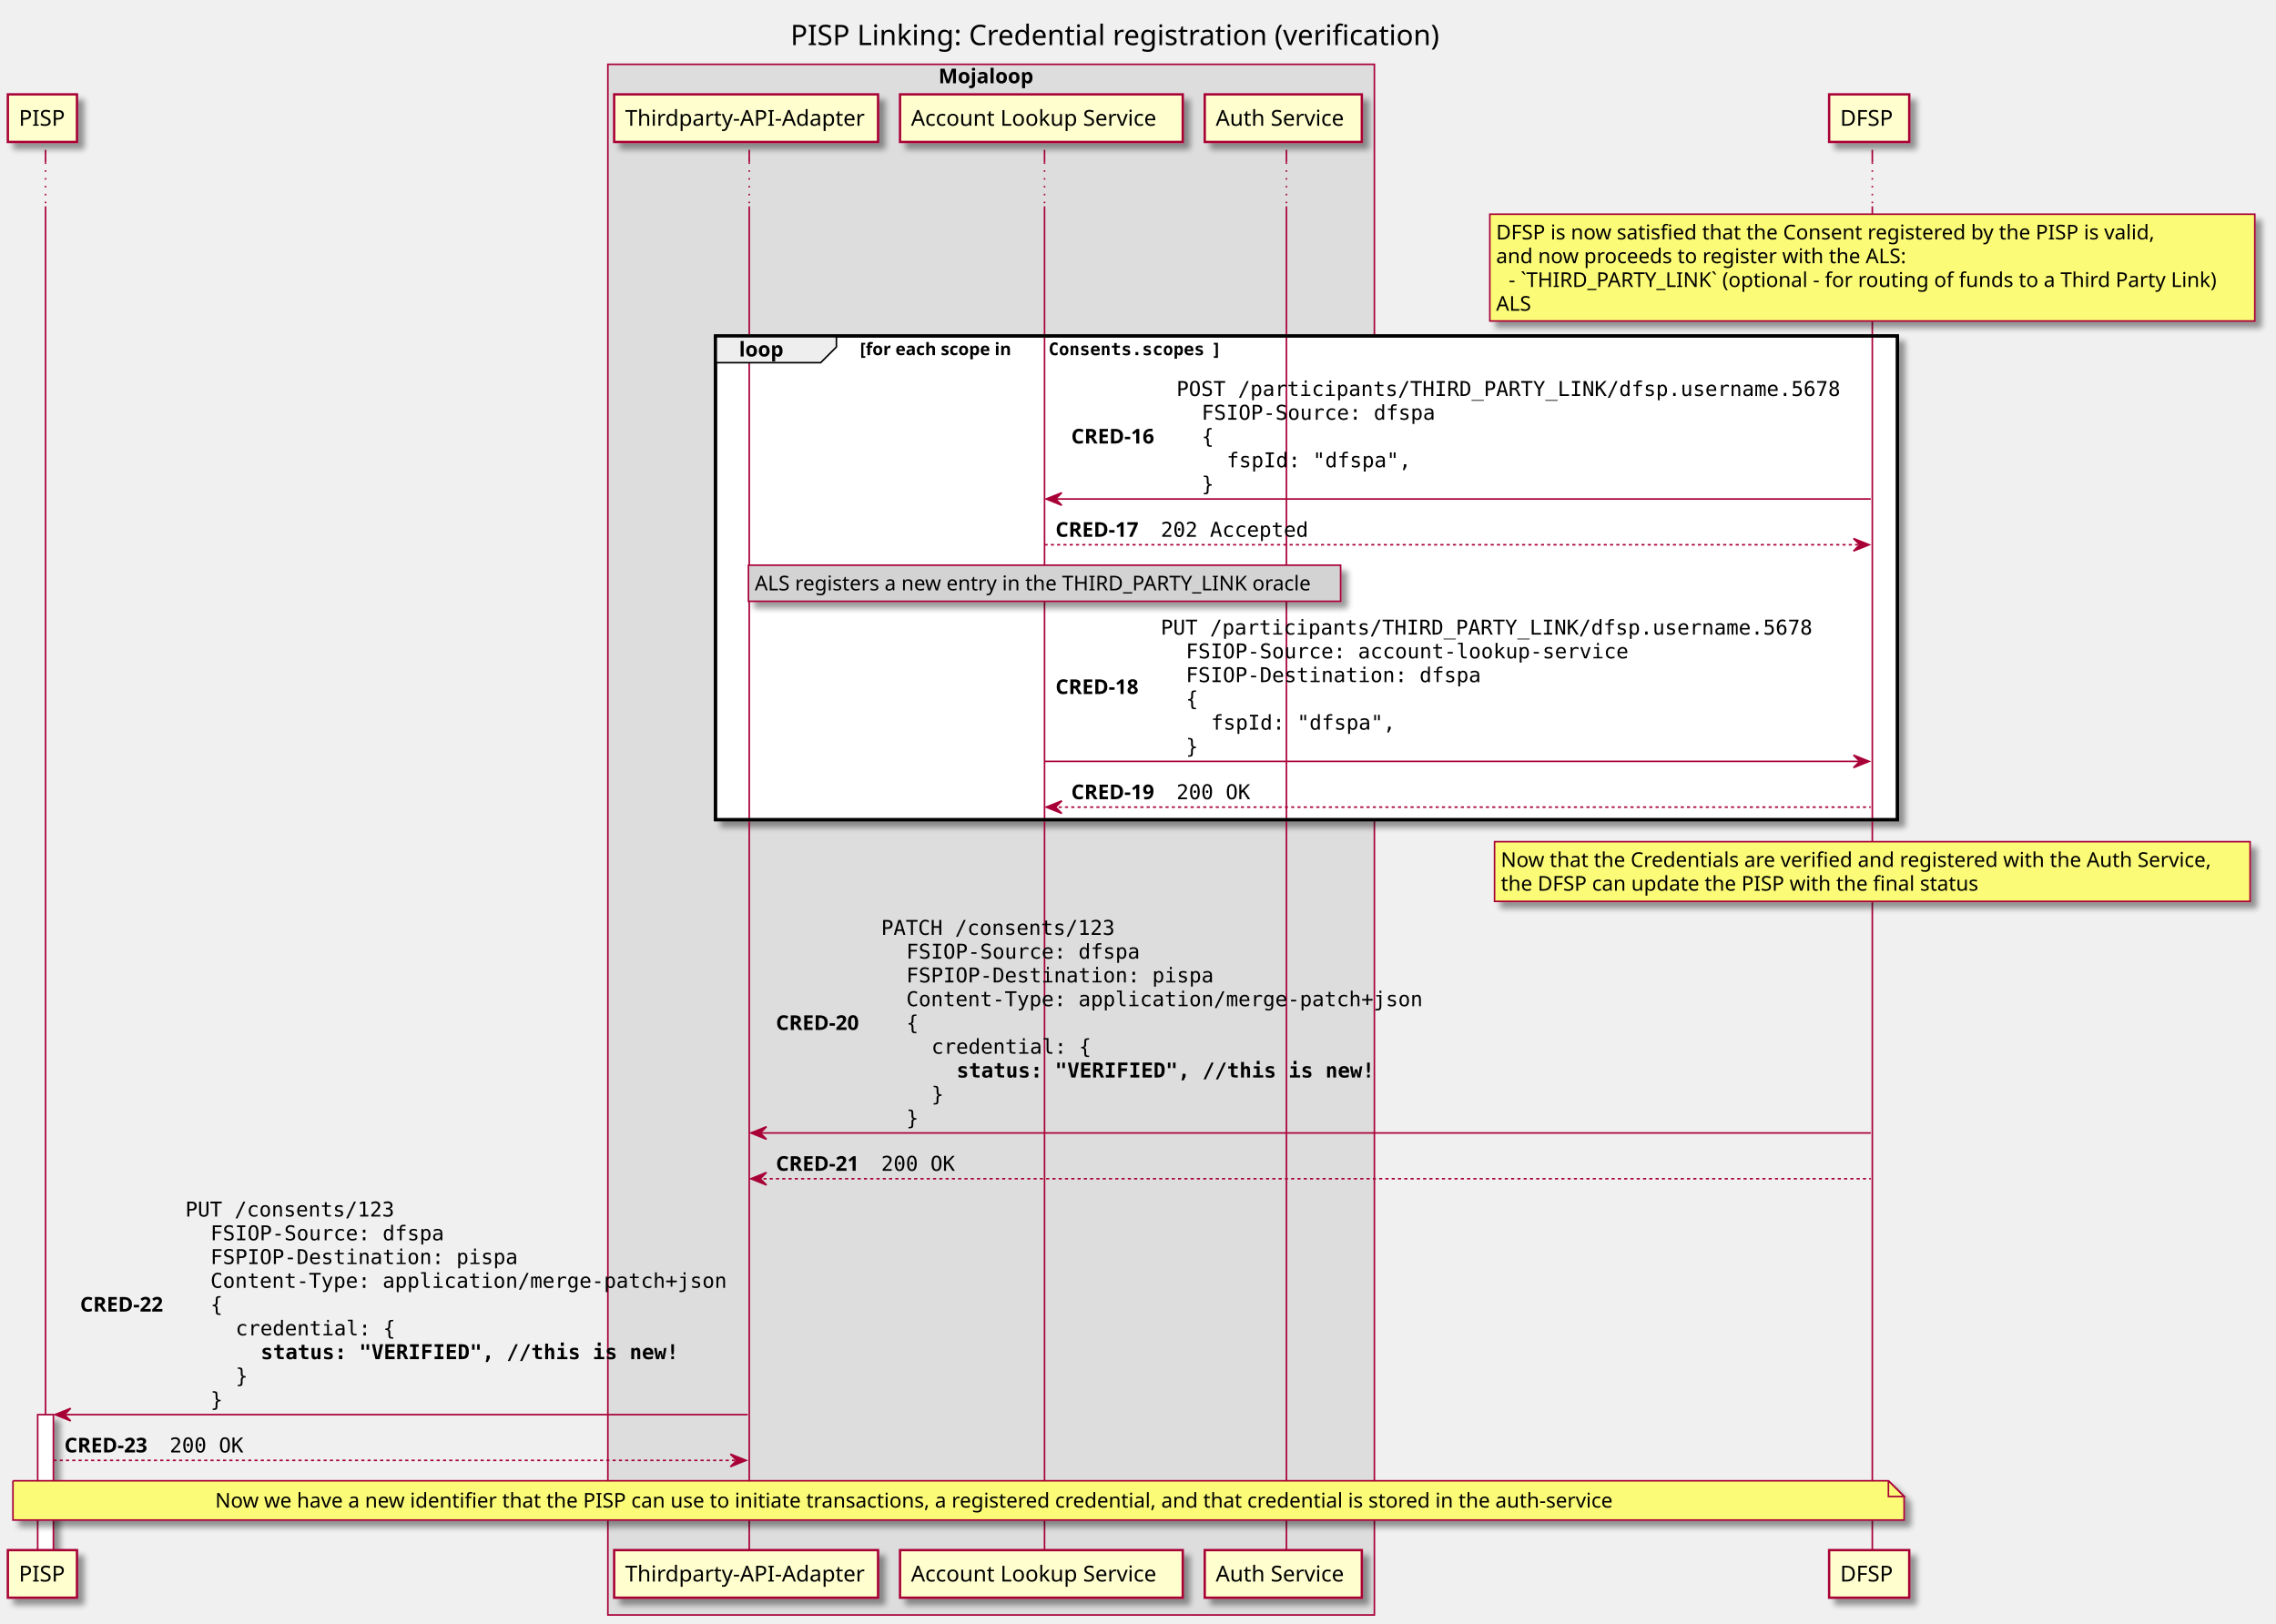
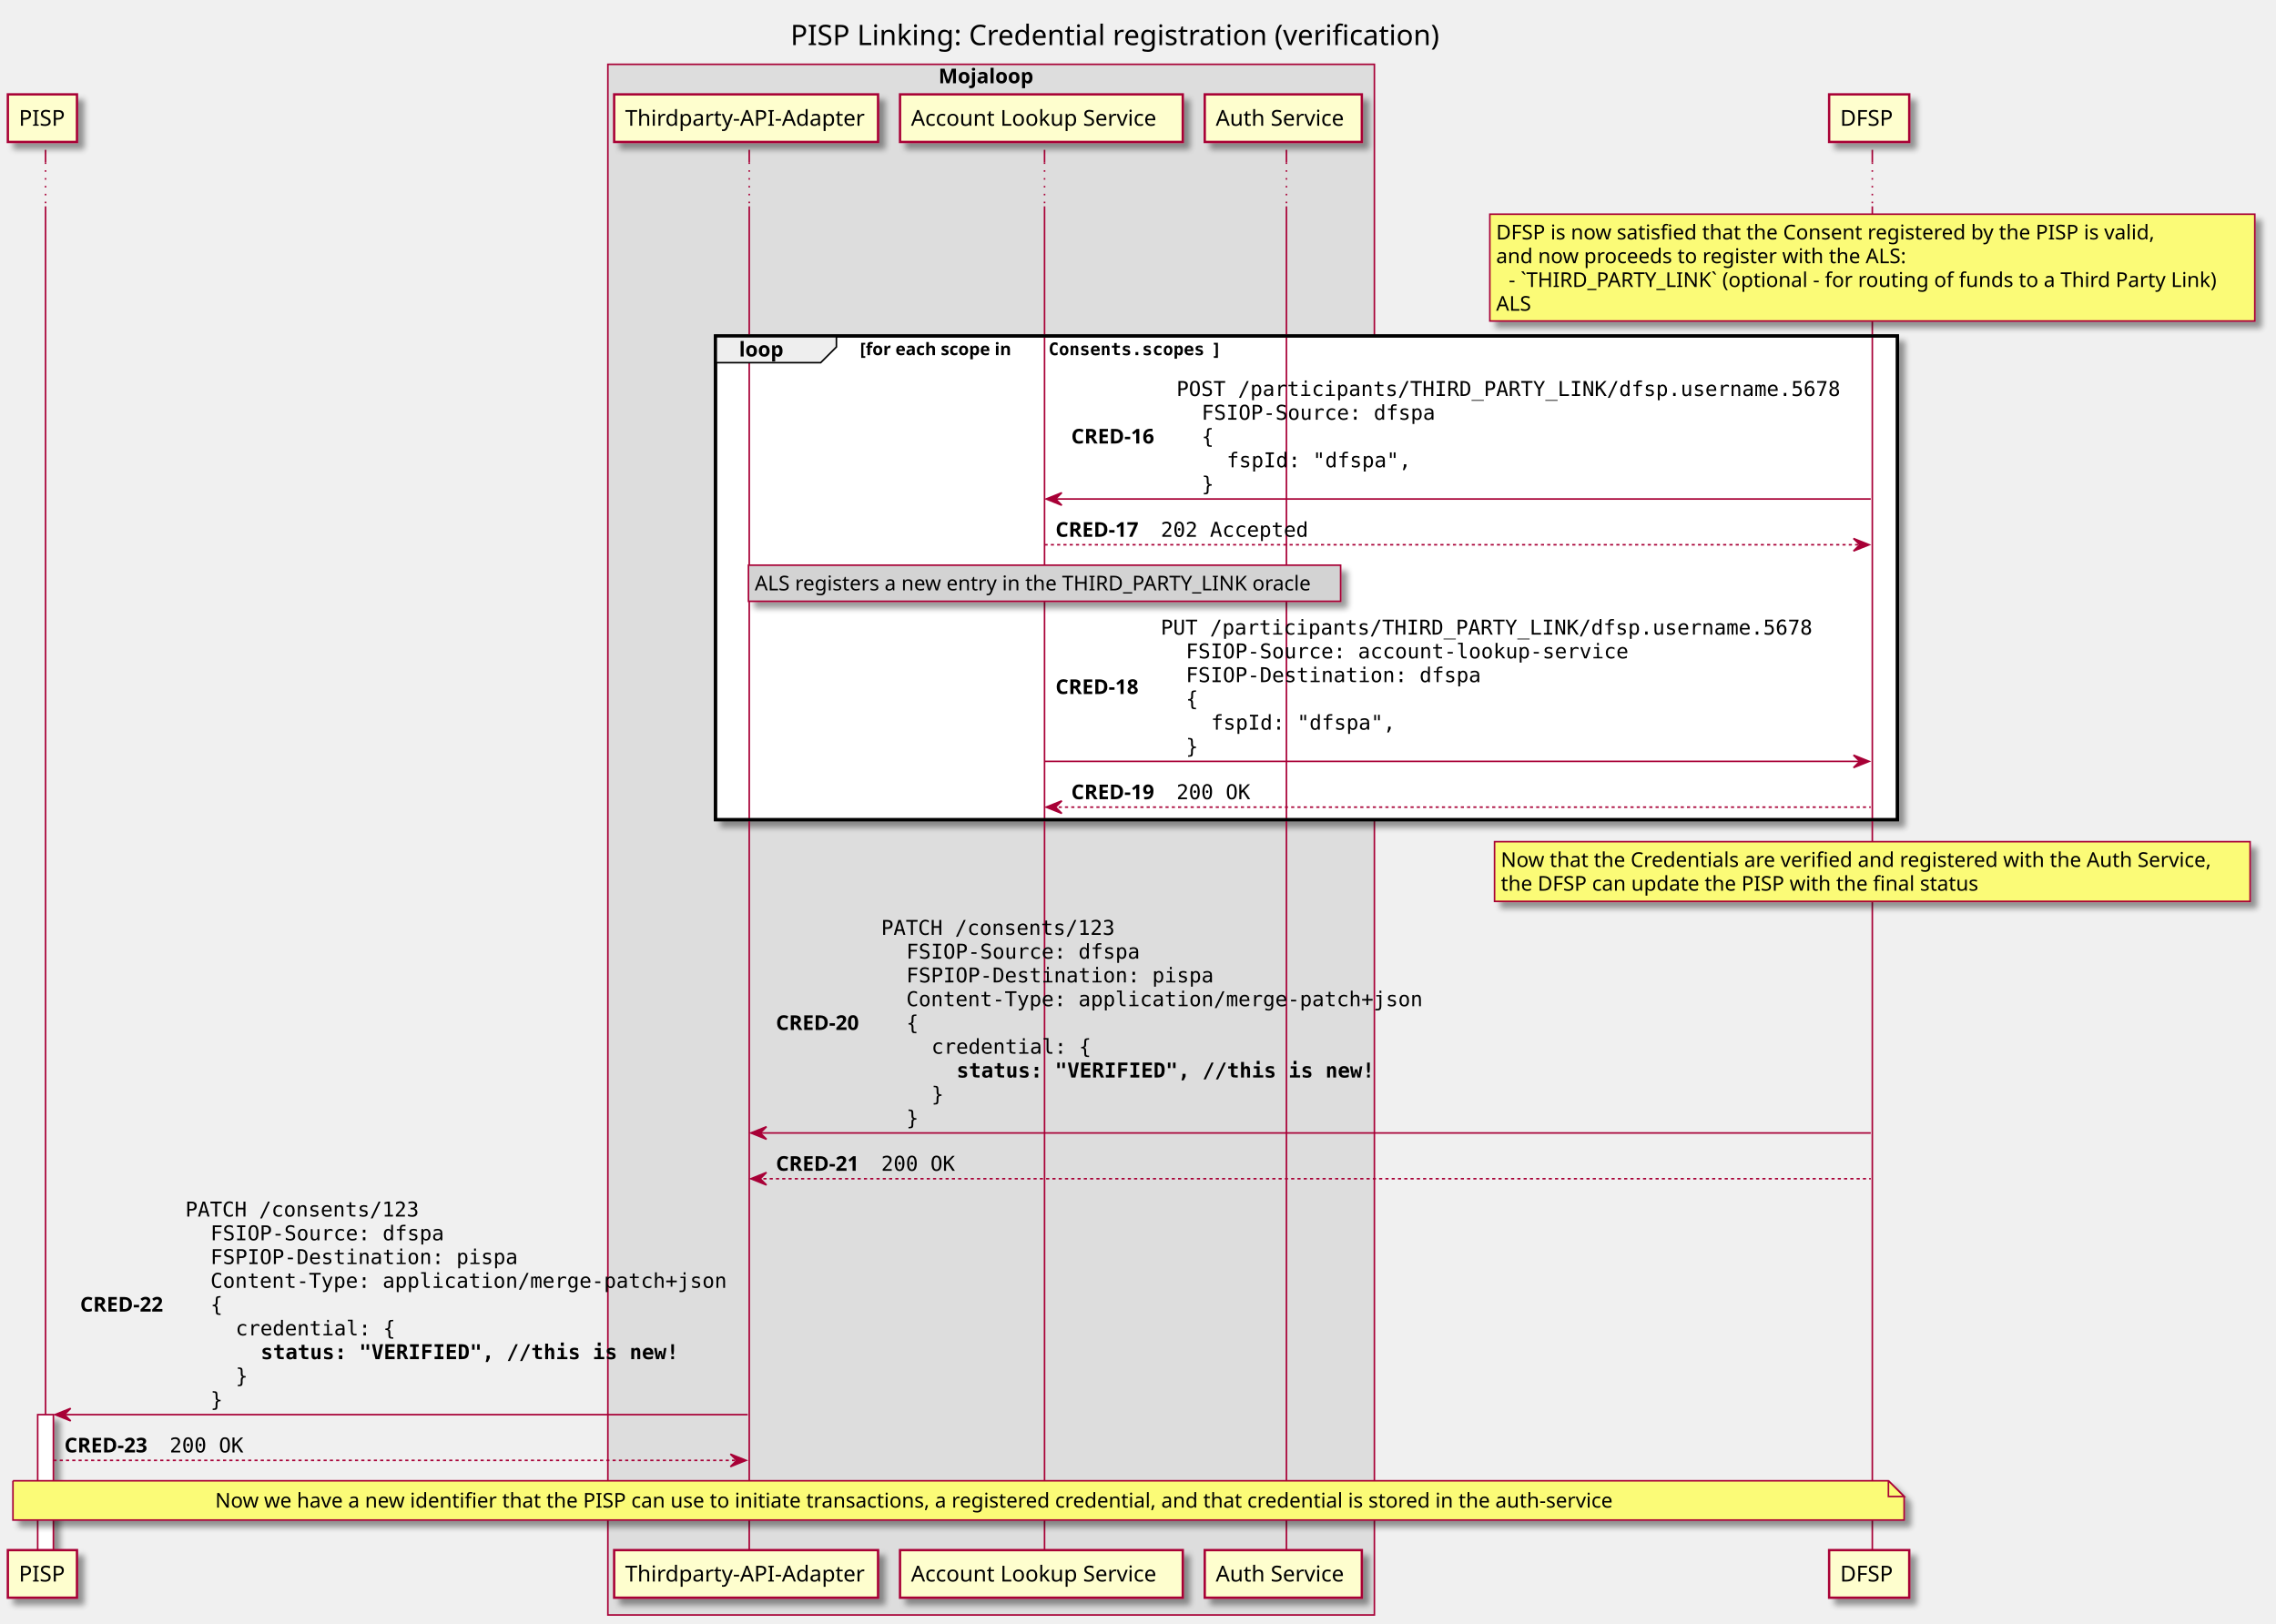
<svg xmlns="http://www.w3.org/2000/svg" height="1034" preserveAspectRatio="none" style="width:1449px;height:1034px" width="1449">
  <defs>
    <filter height="300%" id="a" width="300%" x="-1" y="-1">
      <feGaussianBlur result="blurOut" stdDeviation="2" />
      <feColorMatrix in="blurOut" result="blurOut2" values="0 0 0 0 0 0 0 0 0 0 0 0 0 0 0 0 0 0 .4 0" />
      <feOffset dx="4" dy="4" in="blurOut2" result="blurOut3" />
      <feBlend in="SourceGraphic" in2="blurOut3" />
    </filter>
  </defs>
  <path fill="#DDD" stroke="#a80036" d="M387 40.953h488v987.305H387z" />
  <text font-family="sans-serif" font-size="13" font-weight="bold" lengthAdjust="spacingAndGlyphs" textLength="67" x="597.5" y="53.02">
    Mojaloop
  </text>
  <text font-family="sans-serif" font-size="18" lengthAdjust="spacingAndGlyphs" textLength="439" x="503.25" y="28.708">
    PISP Linking: Credential registration (verification)
  </text>
  <path fill="#FFF" filter="url(#a)" stroke="#000" stroke-width="2" d="M455.5 213.914H1208v307.992H455.5z" />
  <path stroke="#a80036" d="M29 95.383v8" />
  <path stroke="#a80036" stroke-dasharray="1,4" d="M29 103.383v28" />
  <path stroke="#a80036" d="M29 131.383v855.578" />
  <path fill="#FFF" filter="url(#a)" stroke="#a80036" d="M24 900.695h10v86.266H24z" />
  <path stroke="#a80036" d="M477 95.383v8" />
  <path stroke="#a80036" stroke-dasharray="1,4" d="M477 103.383v28" />
  <path stroke="#a80036" d="M477 131.383v855.578M665 95.383v8" />
  <path stroke="#a80036" stroke-dasharray="1,4" d="M665 103.383v28" />
  <path stroke="#a80036" d="M665 131.383v855.578M819 95.383v8" />
  <path stroke="#a80036" stroke-dasharray="1,4" d="M819 103.383v28" />
  <path stroke="#a80036" d="M819 131.383v855.578M1192 95.383v8" />
  <path stroke="#a80036" stroke-dasharray="1,4" d="M1192 103.383v28" />
  <path stroke="#a80036" d="M1192 131.383v855.578" />
  <path fill="#FEFECE" filter="url(#a)" stroke="#a80036" stroke-width="1.5" d="M5 60.086h44v30.297H5z" />
  <text font-family="sans-serif" font-size="14" lengthAdjust="spacingAndGlyphs" textLength="30" x="12" y="80.081">
    PISP
  </text>
  <path fill="#FEFECE" filter="url(#a)" stroke="#a80036" stroke-width="1.5" d="M391 60.086h168v30.297H391z" />
  <text font-family="sans-serif" font-size="14" lengthAdjust="spacingAndGlyphs" textLength="154" x="398" y="80.081">
    Thirdparty-API-Adapter
  </text>
  <path fill="#FEFECE" filter="url(#a)" stroke="#a80036" stroke-width="1.5" d="M573 60.086h180v30.297H573z" />
  <text font-family="sans-serif" font-size="14" lengthAdjust="spacingAndGlyphs" textLength="166" x="580" y="80.081">
    Account Lookup Service
  </text>
  <path fill="#FEFECE" filter="url(#a)" stroke="#a80036" stroke-width="1.5" d="M767 60.086h100v30.297H767z" />
  <text font-family="sans-serif" font-size="14" lengthAdjust="spacingAndGlyphs" textLength="86" x="774" y="80.081">
    Auth Service
  </text>
  <path fill="#FEFECE" filter="url(#a)" stroke="#a80036" stroke-width="1.5" d="M1164.5 60.086h51v30.297h-51z" />
  <text font-family="sans-serif" font-size="14" lengthAdjust="spacingAndGlyphs" textLength="37" x="1171.5" y="80.081">
    DFSP
  </text>
  <path fill="#FEFECE" filter="url(#a)" stroke="#a80036" stroke-width="1.5" d="M5 986.961h44v30.297H5z" />
  <text font-family="sans-serif" font-size="14" lengthAdjust="spacingAndGlyphs" textLength="30" x="12" y="1006.956">
    PISP
  </text>
  <path fill="#FEFECE" filter="url(#a)" stroke="#a80036" stroke-width="1.5" d="M391 986.961h168v30.297H391z" />
  <text font-family="sans-serif" font-size="14" lengthAdjust="spacingAndGlyphs" textLength="154" x="398" y="1006.956">
    Thirdparty-API-Adapter
  </text>
  <path fill="#FEFECE" filter="url(#a)" stroke="#a80036" stroke-width="1.5" d="M573 986.961h180v30.297H573z" />
  <text font-family="sans-serif" font-size="14" lengthAdjust="spacingAndGlyphs" textLength="166" x="580" y="1006.956">
    Account Lookup Service
  </text>
  <path fill="#FEFECE" filter="url(#a)" stroke="#a80036" stroke-width="1.5" d="M767 986.961h100v30.297H767z" />
  <text font-family="sans-serif" font-size="14" lengthAdjust="spacingAndGlyphs" textLength="86" x="774" y="1006.956">
    Auth Service
  </text>
  <path fill="#FEFECE" filter="url(#a)" stroke="#a80036" stroke-width="1.5" d="M1164.5 986.961h51v30.297h-51z" />
  <text font-family="sans-serif" font-size="14" lengthAdjust="spacingAndGlyphs" textLength="37" x="1171.5" y="1006.956">
    DFSP
  </text>
  <path fill="#FBFB77" filter="url(#a)" stroke="#a80036" d="M948.5 136.383h487v68h-487z" />
  <text font-family="sans-serif" font-size="13" lengthAdjust="spacingAndGlyphs" textLength="442" x="952.5" y="152.45">
    DFSP is now satisfied that the Consent registered by the PISP is valid,
  </text>
  <text font-family="sans-serif" font-size="13" lengthAdjust="spacingAndGlyphs" textLength="273" x="952.5" y="167.583">
    and now proceeds to register with the ALS:
  </text>
  <text font-family="sans-serif" font-size="13" lengthAdjust="spacingAndGlyphs" textLength="471" x="960.5" y="182.715">
    - `THIRD_PARTY_LINK` (optional - for routing of funds to a Third Party Link)
  </text>
  <text font-family="sans-serif" font-size="13" lengthAdjust="spacingAndGlyphs" textLength="25" x="952.5" y="197.848">
    ALS
  </text>
  <path d="M455.5 213.914h77v7l-10 10h-67v-17" fill="#EEE" stroke="#000" />
  <path fill="none" stroke="#000" stroke-width="2" d="M455.5 213.914H1208v307.992H455.5z" />
  <text font-family="sans-serif" font-size="13" font-weight="bold" lengthAdjust="spacingAndGlyphs" textLength="32" x="470.5" y="226.981">
    loop
  </text>
  <text font-family="sans-serif" font-size="11" font-weight="bold" lengthAdjust="spacingAndGlyphs" textLength="116" x="547.5" y="226.125">
    [for each scope in
  </text>
  <text font-family="monospace" font-size="11" font-weight="bold" lengthAdjust="spacingAndGlyphs" textLength="105" x="667.5" y="226.125">
    Consents.scopes
  </text>
  <text font-family="sans-serif" font-size="11" font-weight="bold" lengthAdjust="spacingAndGlyphs" textLength="5" x="772.5" y="226.125">
    ]
  </text>
  <path fill="#A80036" stroke="#a80036" d="M676 313.71l-10 4 10 4-4-4z" />
  <path stroke="#a80036" d="M670 317.711h521" />
  <text font-family="sans-serif" font-size="13" font-weight="bold" lengthAdjust="spacingAndGlyphs" textLength="63" x="682" y="282.379">
    CRED-16
  </text>
  <text font-family="monospace" font-size="13" lengthAdjust="spacingAndGlyphs" textLength="432" x="749" y="252.114">
    POST /participants/THIRD_PARTY_LINK/dfsp.username.5678
  </text>
  <text font-family="monospace" font-size="13" lengthAdjust="spacingAndGlyphs" textLength="152" x="765" y="267.247">
    FSIOP-Source: dfspa
  </text>
  <text font-family="monospace" font-size="13" lengthAdjust="spacingAndGlyphs" textLength="8" x="765" y="282.379">
    {
  </text>
  <text font-family="monospace" font-size="13" lengthAdjust="spacingAndGlyphs" textLength="120" x="781" y="297.512">
    fspId: "dfspa",
  </text>
  <text font-family="monospace" font-size="13" lengthAdjust="spacingAndGlyphs" textLength="8" x="765" y="312.645">
    }
  </text>
  <path fill="#A80036" stroke="#a80036" d="M1180 342.844l10 4-10 4 4-4z" />
  <path stroke="#a80036" stroke-dasharray="2,2" d="M665 346.844h521" />
  <text font-family="sans-serif" font-size="13" font-weight="bold" lengthAdjust="spacingAndGlyphs" textLength="63" x="672" y="341.778">
    CRED-17
  </text>
  <text font-family="monospace" font-size="13" lengthAdjust="spacingAndGlyphs" textLength="96" x="739" y="341.778">
    202 Accepted
  </text>
  <path fill="#D3D3D3" filter="url(#a)" stroke="#a80036" d="M476.5 359.844h377v23h-377z" />
  <text font-family="sans-serif" font-size="13" lengthAdjust="spacingAndGlyphs" textLength="369" x="480.5" y="375.911">
    ALS registers a new entry in the THIRD_PARTY_LINK oracle
  </text>
  <path fill="#A80036" stroke="#a80036" d="M1180 480.773l10 4-10 4 4-4z" />
  <path stroke="#a80036" d="M665 484.773h521" />
  <text font-family="sans-serif" font-size="13" font-weight="bold" lengthAdjust="spacingAndGlyphs" textLength="63" x="672" y="441.875">
    CRED-18
  </text>
  <text font-family="monospace" font-size="13" lengthAdjust="spacingAndGlyphs" textLength="424" x="739" y="404.043">
    PUT /participants/THIRD_PARTY_LINK/dfsp.username.5678
  </text>
  <text font-family="monospace" font-size="13" lengthAdjust="spacingAndGlyphs" textLength="288" x="755" y="419.176">
    FSIOP-Source: account-lookup-service
  </text>
  <text font-family="monospace" font-size="13" lengthAdjust="spacingAndGlyphs" textLength="192" x="755" y="434.309">
    FSIOP-Destination: dfspa
  </text>
  <text font-family="monospace" font-size="13" lengthAdjust="spacingAndGlyphs" textLength="8" x="755" y="449.442">
    {
  </text>
  <text font-family="monospace" font-size="13" lengthAdjust="spacingAndGlyphs" textLength="120" x="771" y="464.575">
    fspId: "dfspa",
  </text>
  <text font-family="monospace" font-size="13" lengthAdjust="spacingAndGlyphs" textLength="8" x="755" y="479.707">
    }
  </text>
  <path fill="#A80036" stroke="#a80036" d="M676 509.906l-10 4 10 4-4-4z" />
  <path stroke="#a80036" stroke-dasharray="2,2" d="M670 513.906h521" />
  <text font-family="sans-serif" font-size="13" font-weight="bold" lengthAdjust="spacingAndGlyphs" textLength="63" x="682" y="508.84">
    CRED-19
  </text>
  <text font-family="monospace" font-size="13" lengthAdjust="spacingAndGlyphs" textLength="48" x="749" y="508.84">
    200 OK
  </text>
  <path fill="#FBFB77" filter="url(#a)" stroke="#a80036" d="M951.5 535.906h481v38h-481z" />
  <text font-family="sans-serif" font-size="13" lengthAdjust="spacingAndGlyphs" textLength="473" x="955.5" y="551.973">
    Now that the Credentials are verified and registered with the Auth Service,
  </text>
  <text font-family="sans-serif" font-size="13" lengthAdjust="spacingAndGlyphs" textLength="320" x="955.5" y="567.106">
    the DFSP can update the PISP with the final status
  </text>
  <path fill="#A80036" stroke="#a80036" d="M488 717.367l-10 4 10 4-4-4z" />
  <path stroke="#a80036" d="M482 721.367h709" />
  <text font-family="sans-serif" font-size="13" font-weight="bold" lengthAdjust="spacingAndGlyphs" textLength="63" x="494" y="655.77">
    CRED-20
  </text>
  <text font-family="monospace" font-size="13" lengthAdjust="spacingAndGlyphs" textLength="152" x="561" y="595.239">
    PATCH /consents/123
  </text>
  <text font-family="monospace" font-size="13" lengthAdjust="spacingAndGlyphs" textLength="152" x="577" y="610.372">
    FSIOP-Source: dfspa
  </text>
  <text font-family="monospace" font-size="13" lengthAdjust="spacingAndGlyphs" textLength="200" x="577" y="625.504">
    FSPIOP-Destination: pispa
  </text>
  <text font-family="monospace" font-size="13" lengthAdjust="spacingAndGlyphs" textLength="336" x="577" y="640.637">
    Content-Type: application/merge-patch+json
  </text>
  <text font-family="monospace" font-size="13" lengthAdjust="spacingAndGlyphs" textLength="8" x="577" y="655.77">
    {
  </text>
  <text font-family="monospace" font-size="13" lengthAdjust="spacingAndGlyphs" textLength="104" x="593" y="670.903">
    credential: {
  </text>
  <text font-family="monospace" font-size="13" font-weight="bold" lengthAdjust="spacingAndGlyphs" textLength="272" x="609" y="686.036">
    status: "VERIFIED", //this is new!
  </text>
  <text font-family="monospace" font-size="13" lengthAdjust="spacingAndGlyphs" textLength="8" x="593" y="701.168">
    }
  </text>
  <text font-family="monospace" font-size="13" lengthAdjust="spacingAndGlyphs" textLength="8" x="577" y="716.301">
    }
  </text>
  <path fill="#A80036" stroke="#a80036" d="M488 746.5l-10 4 10 4-4-4z" />
  <path stroke="#a80036" stroke-dasharray="2,2" d="M482 750.5h709" />
  <text font-family="sans-serif" font-size="13" font-weight="bold" lengthAdjust="spacingAndGlyphs" textLength="63" x="494" y="745.434">
    CRED-21
  </text>
  <text font-family="monospace" font-size="13" lengthAdjust="spacingAndGlyphs" textLength="48" x="561" y="745.434">
    200 OK
  </text>
  <path fill="#A80036" stroke="#a80036" d="M45 896.695l-10 4 10 4-4-4z" />
  <path stroke="#a80036" d="M39 900.695h437" />
  <text font-family="sans-serif" font-size="13" font-weight="bold" lengthAdjust="spacingAndGlyphs" textLength="63" x="51" y="835.098">
    CRED-22
  </text>
-   <text font-family="monospace" font-size="13" lengthAdjust="spacingAndGlyphs" textLength="136" x="118" y="774.567">
-     PUT /consents/123
+   <text font-family="monospace" font-size="13" lengthAdjust="spacingAndGlyphs" textLength="152" x="118" y="774.567">
+     PATCH /consents/123
  </text>
  <text font-family="monospace" font-size="13" lengthAdjust="spacingAndGlyphs" textLength="152" x="134" y="789.7">
    FSIOP-Source: dfspa
  </text>
  <text font-family="monospace" font-size="13" lengthAdjust="spacingAndGlyphs" textLength="200" x="134" y="804.832">
    FSPIOP-Destination: pispa
  </text>
  <text font-family="monospace" font-size="13" lengthAdjust="spacingAndGlyphs" textLength="336" x="134" y="819.965">
    Content-Type: application/merge-patch+json
  </text>
  <text font-family="monospace" font-size="13" lengthAdjust="spacingAndGlyphs" textLength="8" x="134" y="835.098">
    {
  </text>
  <text font-family="monospace" font-size="13" lengthAdjust="spacingAndGlyphs" textLength="104" x="150" y="850.231">
    credential: {
  </text>
  <text font-family="monospace" font-size="13" font-weight="bold" lengthAdjust="spacingAndGlyphs" textLength="272" x="166" y="865.364">
    status: "VERIFIED", //this is new!
  </text>
  <text font-family="monospace" font-size="13" lengthAdjust="spacingAndGlyphs" textLength="8" x="150" y="880.497">
    }
  </text>
  <text font-family="monospace" font-size="13" lengthAdjust="spacingAndGlyphs" textLength="8" x="134" y="895.629">
    }
  </text>
  <path fill="#A80036" stroke="#a80036" d="M465 925.828l10 4-10 4 4-4z" />
  <path stroke="#a80036" stroke-dasharray="2,2" d="M34 929.828h437" />
  <text font-family="sans-serif" font-size="13" font-weight="bold" lengthAdjust="spacingAndGlyphs" textLength="63" x="41" y="924.762">
    CRED-23
  </text>
  <text font-family="monospace" font-size="13" lengthAdjust="spacingAndGlyphs" textLength="48" x="108" y="924.762">
    200 OK
  </text>
  <path d="M8.25 942.828v25h1204v-15l-10-10H8.25" fill="#FBFB77" filter="url(#a)" stroke="#a80036" />
  <path d="M1202.25 942.828v10h10l-10-10" fill="#FBFB77" stroke="#a80036" />
  <text font-family="sans-serif" font-size="13" lengthAdjust="spacingAndGlyphs" textLength="934" x="137" y="959.895">
    Now we have a new identifier that the PISP can use to initiate transactions, a registered credential, and that credential is stored in the auth-service
  </text>
</svg>
